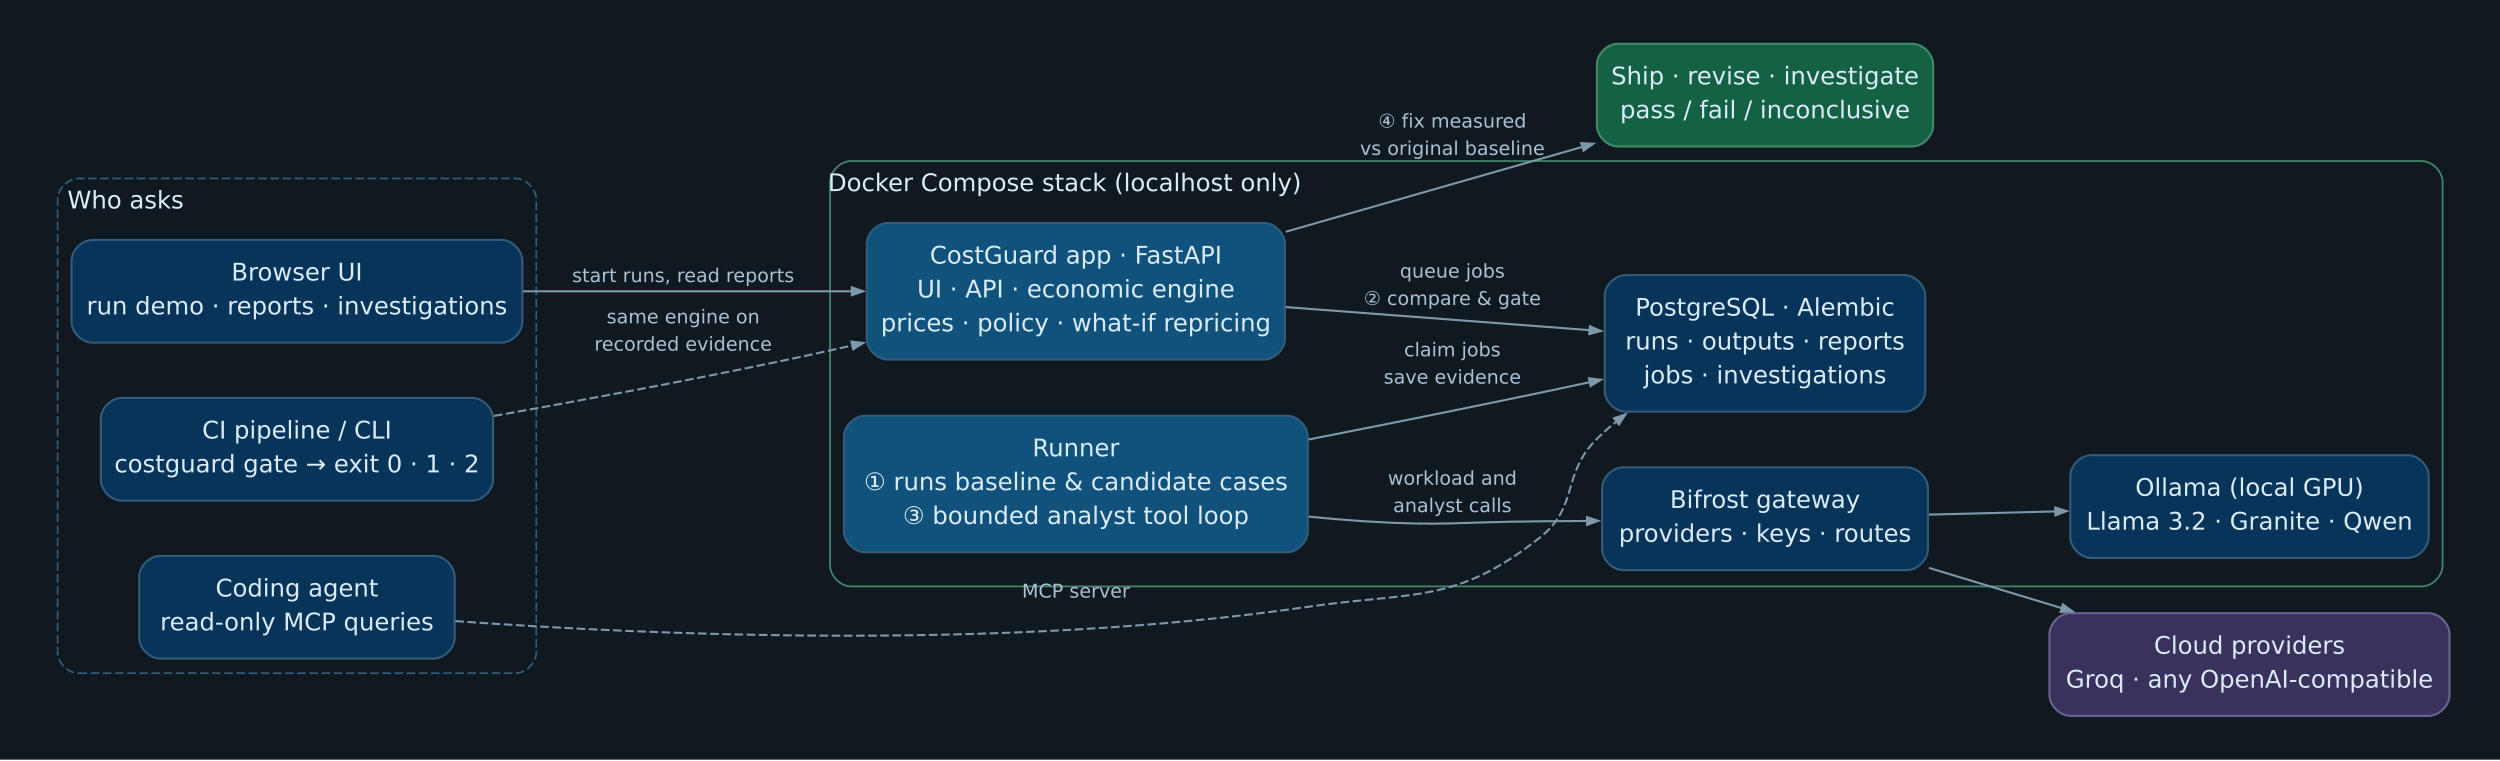
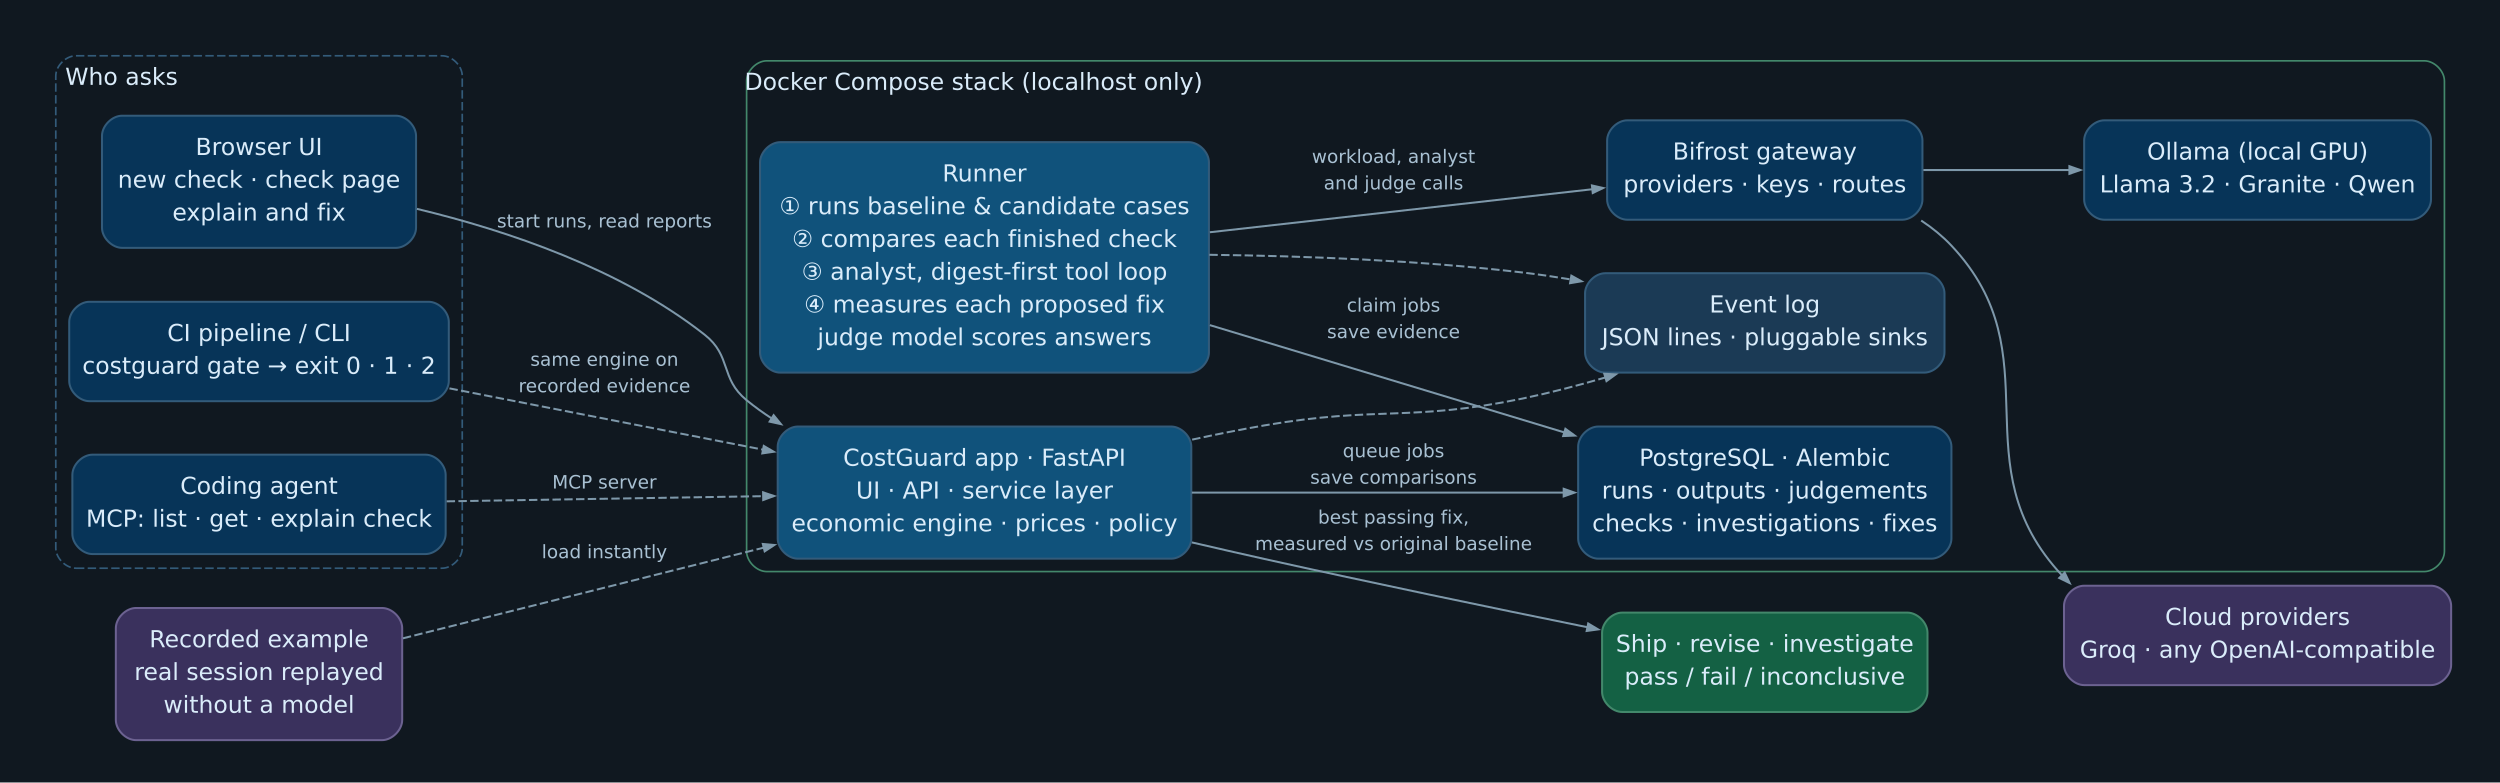
- <svg xmlns="http://www.w3.org/2000/svg" width="1440pt" height="438pt" viewBox="0.00 0.00 1440.00 438.00">
-   <g id="graph0" class="graph" transform="scale(1 1) rotate(0) translate(25.2 412.36)">
-     <polygon fill="#101820" stroke="none" points="-25.2,25.2 -25.2,-412.36 1414.92,-412.36 1414.92,25.2 -25.2,25.2" />
+ <svg xmlns="http://www.w3.org/2000/svg" width="1488pt" height="466pt" viewBox="0.00 0.00 1488.00 466.00">
+   <g id="graph0" class="graph" transform="scale(1 1) rotate(0) translate(25.2 440.53)">
+     <polygon fill="#101820" stroke="none" points="-25.2,25.2 -25.2,-440.53 1462.92,-440.53 1462.92,25.2 -25.2,25.2" />
    <g id="clust1" class="cluster">
-       <path fill="#101820" stroke="#335b7a" stroke-dasharray="5,2" d="M20,-24.58C20,-24.58 271.68,-24.58 271.68,-24.58 277.68,-24.58 283.68,-30.58 283.68,-36.58 283.68,-36.58 283.68,-297.58 283.68,-297.58 283.68,-303.58 277.68,-309.58 271.68,-309.58 271.68,-309.58 20,-309.58 20,-309.58 14,-309.58 8,-303.58 8,-297.58 8,-297.58 8,-36.58 8,-36.58 8,-30.58 14,-24.58 20,-24.58" />
-       <text xml:space="preserve" text-anchor="middle" x="47.12" y="-292.28" font-family="DejaVu Sans" font-size="14.00" fill="#daecfa">Who asks</text>
+       <path fill="#101820" stroke="#335b7a" stroke-dasharray="5,2" d="M20,-102.33C20,-102.33 237.93,-102.33 237.93,-102.33 243.93,-102.33 249.93,-108.33 249.93,-114.33 249.93,-114.33 249.93,-395.33 249.93,-395.33 249.93,-401.33 243.93,-407.33 237.93,-407.33 237.93,-407.33 20,-407.33 20,-407.33 14,-407.33 8,-401.33 8,-395.33 8,-395.33 8,-114.33 8,-114.33 8,-108.33 14,-102.33 20,-102.33" />
+       <text xml:space="preserve" text-anchor="middle" x="47.12" y="-390.03" font-family="DejaVu Sans" font-size="14.00" fill="#daecfa">Who asks</text>
    </g>
    <g id="clust2" class="cluster">
-       <path fill="#101820" stroke="#43886b" d="M464.93,-74.58C464.93,-74.58 1369.72,-74.58 1369.72,-74.58 1375.72,-74.58 1381.72,-80.58 1381.72,-86.58 1381.72,-86.58 1381.72,-307.58 1381.72,-307.58 1381.72,-313.58 1375.72,-319.58 1369.72,-319.58 1369.72,-319.58 464.93,-319.58 464.93,-319.58 458.93,-319.58 452.93,-313.58 452.93,-307.58 452.93,-307.58 452.93,-86.58 452.93,-86.58 452.93,-80.58 458.93,-74.58 464.93,-74.58" />
-       <text xml:space="preserve" text-anchor="middle" x="588.05" y="-302.28" font-family="DejaVu Sans" font-size="14.00" fill="#daecfa">Docker Compose stack (localhost only)</text>
+       <path fill="#101820" stroke="#43886b" d="M431.18,-100.33C431.18,-100.33 1417.72,-100.33 1417.72,-100.33 1423.72,-100.33 1429.72,-106.33 1429.72,-112.33 1429.72,-112.33 1429.72,-392.33 1429.72,-392.33 1429.72,-398.33 1423.72,-404.33 1417.72,-404.33 1417.72,-404.33 431.18,-404.33 431.18,-404.33 425.18,-404.33 419.18,-398.33 419.18,-392.33 419.18,-392.33 419.18,-112.33 419.18,-112.33 419.18,-106.33 425.18,-100.33 431.18,-100.33" />
+       <text xml:space="preserve" text-anchor="middle" x="554.3" y="-387.03" font-family="DejaVu Sans" font-size="14.00" fill="#daecfa">Docker Compose stack (localhost only)</text>
    </g>
    <g id="node1" class="node">
-       <path fill="#073458" stroke="#335b7a" stroke-width="1.2" d="M263.68,-274.16C263.68,-274.16 28,-274.16 28,-274.16 22,-274.16 16,-268.16 16,-262.16 16,-262.16 16,-227 16,-227 16,-221 22,-215 28,-215 28,-215 263.68,-215 263.68,-215 269.68,-215 275.68,-221 275.68,-227 275.68,-227 275.68,-262.16 275.68,-262.16 275.68,-268.16 269.68,-274.16 263.68,-274.16" />
-       <text xml:space="preserve" text-anchor="middle" x="145.84" y="-250.78" font-family="DejaVu Sans" font-size="14.00" fill="#daecfa">Browser UI</text>
-       <text xml:space="preserve" text-anchor="middle" x="145.84" y="-231.28" font-family="DejaVu Sans" font-size="14.00" fill="#daecfa">run demo · reports · investigations</text>
+       <path fill="#073458" stroke="#335b7a" stroke-width="1.2" d="M210.43,-371.66C210.43,-371.66 47.5,-371.66 47.5,-371.66 41.5,-371.66 35.5,-365.66 35.5,-359.66 35.5,-359.66 35.5,-305 35.5,-305 35.5,-299 41.5,-293 47.5,-293 47.5,-293 210.43,-293 210.43,-293 216.43,-293 222.43,-299 222.43,-305 222.43,-305 222.43,-359.66 222.43,-359.66 222.43,-365.66 216.43,-371.66 210.43,-371.66" />
+       <text xml:space="preserve" text-anchor="middle" x="128.96" y="-348.28" font-family="DejaVu Sans" font-size="14.00" fill="#daecfa">Browser UI</text>
+       <text xml:space="preserve" text-anchor="middle" x="128.96" y="-328.78" font-family="DejaVu Sans" font-size="14.00" fill="#daecfa">new check · check page</text>
+       <text xml:space="preserve" text-anchor="middle" x="128.96" y="-309.28" font-family="DejaVu Sans" font-size="14.00" fill="#daecfa">explain and fix</text>
    </g>
    <g id="node4" class="node">
-       <path fill="#10527b" stroke="#335b7a" stroke-width="1.2" d="M702.98,-283.91C702.98,-283.91 486.05,-283.91 486.05,-283.91 480.05,-283.91 474.05,-277.91 474.05,-271.91 474.05,-271.91 474.05,-217.25 474.05,-217.25 474.05,-211.25 480.05,-205.25 486.05,-205.25 486.05,-205.25 702.98,-205.25 702.98,-205.25 708.98,-205.25 714.98,-211.25 714.98,-217.25 714.98,-217.25 714.98,-271.91 714.98,-271.91 714.98,-277.91 708.98,-283.91 702.98,-283.91" />
-       <text xml:space="preserve" text-anchor="middle" x="594.52" y="-260.53" font-family="DejaVu Sans" font-size="14.00" fill="#daecfa">CostGuard app · FastAPI</text>
-       <text xml:space="preserve" text-anchor="middle" x="594.52" y="-241.03" font-family="DejaVu Sans" font-size="14.00" fill="#daecfa">UI · API · economic engine</text>
-       <text xml:space="preserve" text-anchor="middle" x="594.52" y="-221.53" font-family="DejaVu Sans" font-size="14.00" fill="#daecfa">prices · policy · what-if repricing</text>
+       <path fill="#10527b" stroke="#335b7a" stroke-width="1.2" d="M671.86,-186.66C671.86,-186.66 449.68,-186.66 449.68,-186.66 443.68,-186.66 437.68,-180.66 437.68,-174.66 437.68,-174.66 437.68,-120 437.68,-120 437.68,-114 443.68,-108 449.68,-108 449.68,-108 671.86,-108 671.86,-108 677.86,-108 683.86,-114 683.86,-120 683.86,-120 683.86,-174.66 683.86,-174.66 683.86,-180.66 677.86,-186.66 671.86,-186.66" />
+       <text xml:space="preserve" text-anchor="middle" x="560.77" y="-163.28" font-family="DejaVu Sans" font-size="14.00" fill="#daecfa">CostGuard app · FastAPI</text>
+       <text xml:space="preserve" text-anchor="middle" x="560.77" y="-143.78" font-family="DejaVu Sans" font-size="14.00" fill="#daecfa">UI · API · service layer</text>
+       <text xml:space="preserve" text-anchor="middle" x="560.77" y="-124.28" font-family="DejaVu Sans" font-size="14.00" fill="#daecfa">economic engine · prices · policy</text>
    </g>
    <g id="edge1" class="edge">
-       <path fill="none" stroke="#7e98aa" stroke-width="1.2" d="M276.04,-244.58C335.59,-244.58 406.07,-244.58 465.48,-244.58" />
-       <polygon fill="#7e98aa" stroke="#7e98aa" stroke-width="1.2" points="465.47,-246.86 471.97,-244.58 465.47,-242.31 465.47,-246.86" />
-       <text xml:space="preserve" text-anchor="middle" x="368.3" y="-249.88" font-family="DejaVu Sans" font-size="11.00" fill="#a9c1d3">start runs, read reports</text>
+       <path fill="none" stroke="#7e98aa" stroke-width="1.2" d="M222.94,-316.22C277.24,-303.17 344.6,-280.31 394.18,-241.33 410.37,-228.61 403.26,-215.39 419.18,-202.33 423.95,-198.42 429.04,-194.76 434.34,-191.34" />
+       <polygon fill="#7e98aa" stroke="#7e98aa" stroke-width="1.2" points="435.27,-193.43 439.61,-188.09 432.88,-189.56 435.27,-193.43" />
+       <text xml:space="preserve" text-anchor="middle" x="334.55" y="-305.14" font-family="DejaVu Sans" font-size="11.00" fill="#a9c1d3">start runs, read reports</text>
    </g>
    <g id="node2" class="node">
-       <path fill="#073458" stroke="#335b7a" stroke-width="1.2" d="M246.8,-183.16C246.8,-183.16 44.87,-183.16 44.87,-183.16 38.87,-183.16 32.87,-177.16 32.87,-171.16 32.87,-171.16 32.87,-136 32.87,-136 32.87,-130 38.87,-124 44.87,-124 44.87,-124 246.8,-124 246.8,-124 252.8,-124 258.8,-130 258.8,-136 258.8,-136 258.8,-171.16 258.8,-171.16 258.8,-177.16 252.8,-183.16 246.8,-183.16" />
-       <text xml:space="preserve" text-anchor="middle" x="145.84" y="-159.78" font-family="DejaVu Sans" font-size="14.00" fill="#daecfa">CI pipeline / CLI</text>
-       <text xml:space="preserve" text-anchor="middle" x="145.84" y="-140.28" font-family="DejaVu Sans" font-size="14.00" fill="#daecfa">costguard gate → exit 0 · 1 · 2</text>
+       <path fill="#073458" stroke="#335b7a" stroke-width="1.2" d="M229.93,-260.91C229.93,-260.91 28,-260.91 28,-260.91 22,-260.91 16,-254.91 16,-248.91 16,-248.91 16,-213.75 16,-213.75 16,-207.75 22,-201.75 28,-201.75 28,-201.75 229.93,-201.75 229.93,-201.75 235.93,-201.75 241.93,-207.75 241.93,-213.75 241.93,-213.75 241.93,-248.91 241.93,-248.91 241.93,-254.91 235.93,-260.91 229.93,-260.91" />
+       <text xml:space="preserve" text-anchor="middle" x="128.96" y="-237.53" font-family="DejaVu Sans" font-size="14.00" fill="#daecfa">CI pipeline / CLI</text>
+       <text xml:space="preserve" text-anchor="middle" x="128.96" y="-218.03" font-family="DejaVu Sans" font-size="14.00" fill="#daecfa">costguard gate → exit 0 · 1 · 2</text>
    </g>
    <g id="edge2" class="edge">
-       <path fill="none" stroke="#7e98aa" stroke-width="1.2" stroke-dasharray="5,2" d="M259.27,-172.77C310.79,-181.93 372.59,-193.42 427.93,-205.08 440.26,-207.68 453.08,-210.51 465.89,-213.42" />
-       <polygon fill="#7e98aa" stroke="#7e98aa" stroke-width="1.2" points="465.24,-215.6 472.08,-214.84 466.25,-211.17 465.24,-215.6" />
-       <text xml:space="preserve" text-anchor="middle" x="368.3" y="-226.13" font-family="DejaVu Sans" font-size="11.00" fill="#a9c1d3">same engine on</text>
-       <text xml:space="preserve" text-anchor="middle" x="368.3" y="-210.38" font-family="DejaVu Sans" font-size="11.00" fill="#a9c1d3">recorded evidence</text>
+       <path fill="none" stroke="#7e98aa" stroke-width="1.2" stroke-dasharray="5,2" d="M242.33,-209.37C299.58,-198.18 369.51,-184.51 429.14,-172.86" />
+       <polygon fill="#7e98aa" stroke="#7e98aa" stroke-width="1.2" points="429.39,-175.13 435.33,-171.65 428.52,-170.66 429.39,-175.13" />
+       <text xml:space="preserve" text-anchor="middle" x="334.55" y="-222.81" font-family="DejaVu Sans" font-size="11.00" fill="#a9c1d3">same engine on</text>
+       <text xml:space="preserve" text-anchor="middle" x="334.55" y="-207.06" font-family="DejaVu Sans" font-size="11.00" fill="#a9c1d3">recorded evidence</text>
    </g>
    <g id="node3" class="node">
-       <path fill="#073458" stroke="#335b7a" stroke-width="1.2" d="M224.68,-92.16C224.68,-92.16 67,-92.16 67,-92.16 61,-92.16 55,-86.16 55,-80.16 55,-80.16 55,-45 55,-45 55,-39 61,-33 67,-33 67,-33 224.68,-33 224.68,-33 230.68,-33 236.68,-39 236.68,-45 236.68,-45 236.68,-80.16 236.68,-80.16 236.68,-86.16 230.68,-92.16 224.68,-92.16" />
-       <text xml:space="preserve" text-anchor="middle" x="145.84" y="-68.78" font-family="DejaVu Sans" font-size="14.00" fill="#daecfa">Coding agent</text>
-       <text xml:space="preserve" text-anchor="middle" x="145.84" y="-49.28" font-family="DejaVu Sans" font-size="14.00" fill="#daecfa">read-only MCP queries</text>
+       <path fill="#073458" stroke="#335b7a" stroke-width="1.2" d="M228.05,-169.91C228.05,-169.91 29.87,-169.91 29.87,-169.91 23.87,-169.91 17.87,-163.91 17.87,-157.91 17.87,-157.91 17.87,-122.75 17.87,-122.75 17.87,-116.75 23.87,-110.75 29.87,-110.75 29.87,-110.75 228.05,-110.75 228.05,-110.75 234.05,-110.75 240.05,-116.75 240.05,-122.75 240.05,-122.75 240.05,-157.91 240.05,-157.91 240.05,-163.91 234.05,-169.91 228.05,-169.91" />
+       <text xml:space="preserve" text-anchor="middle" x="128.96" y="-146.53" font-family="DejaVu Sans" font-size="14.00" fill="#daecfa">Coding agent</text>
+       <text xml:space="preserve" text-anchor="middle" x="128.96" y="-127.03" font-family="DejaVu Sans" font-size="14.00" fill="#daecfa">MCP: list · get · explain check</text>
+     </g>
+     <g id="edge3" class="edge">
+       <path fill="none" stroke="#7e98aa" stroke-width="1.2" stroke-dasharray="5,2" d="M240.65,-142.13C298.26,-143.07 369.04,-144.22 429.3,-145.21" />
+       <polygon fill="#7e98aa" stroke="#7e98aa" stroke-width="1.2" points="429,-147.48 435.53,-145.31 429.07,-142.93 429,-147.48" />
+       <text xml:space="preserve" text-anchor="middle" x="334.55" y="-149.76" font-family="DejaVu Sans" font-size="11.00" fill="#a9c1d3">MCP server</text>
    </g>
    <g id="node6" class="node">
-       <path fill="#073458" stroke="#335b7a" stroke-width="1.2" d="M1071.79,-253.91C1071.79,-253.91 911.11,-253.91 911.11,-253.91 905.11,-253.91 899.11,-247.91 899.11,-241.91 899.11,-241.91 899.11,-187.25 899.11,-187.25 899.11,-181.25 905.11,-175.25 911.11,-175.25 911.11,-175.25 1071.79,-175.25 1071.79,-175.25 1077.79,-175.25 1083.79,-181.25 1083.79,-187.25 1083.79,-187.25 1083.79,-241.91 1083.79,-241.91 1083.79,-247.91 1077.79,-253.91 1071.79,-253.91" />
-       <text xml:space="preserve" text-anchor="middle" x="991.45" y="-230.53" font-family="DejaVu Sans" font-size="14.00" fill="#daecfa">PostgreSQL · Alembic</text>
-       <text xml:space="preserve" text-anchor="middle" x="991.45" y="-211.03" font-family="DejaVu Sans" font-size="14.00" fill="#daecfa">runs · outputs · reports</text>
-       <text xml:space="preserve" text-anchor="middle" x="991.45" y="-191.53" font-family="DejaVu Sans" font-size="14.00" fill="#daecfa">jobs · investigations</text>
+       <path fill="#073458" stroke="#335b7a" stroke-width="1.2" d="M1124.29,-186.66C1124.29,-186.66 926.11,-186.66 926.11,-186.66 920.11,-186.66 914.11,-180.66 914.11,-174.66 914.11,-174.66 914.11,-120 914.11,-120 914.11,-114 920.11,-108 926.11,-108 926.11,-108 1124.29,-108 1124.29,-108 1130.29,-108 1136.29,-114 1136.29,-120 1136.29,-120 1136.29,-174.66 1136.29,-174.66 1136.29,-180.66 1130.29,-186.66 1124.29,-186.66" />
+       <text xml:space="preserve" text-anchor="middle" x="1025.2" y="-163.28" font-family="DejaVu Sans" font-size="14.00" fill="#daecfa">PostgreSQL · Alembic</text>
+       <text xml:space="preserve" text-anchor="middle" x="1025.2" y="-143.78" font-family="DejaVu Sans" font-size="14.00" fill="#daecfa">runs · outputs · judgements</text>
+       <text xml:space="preserve" text-anchor="middle" x="1025.2" y="-124.28" font-family="DejaVu Sans" font-size="14.00" fill="#daecfa">checks · investigations · fixes</text>
    </g>
-     <g id="edge3" class="edge">
-       <path fill="none" stroke="#7e98aa" stroke-width="1.2" stroke-dasharray="5,2" d="M237.04,-54.62C351.82,-46.32 555.86,-37.69 728.11,-62.83 789.37,-71.77 813,-64.25 861.61,-102.58 884.6,-120.71 873.87,-138.92 894.61,-159.58 898.18,-163.13 902.02,-166.54 906.05,-169.78" />
-       <polygon fill="#7e98aa" stroke="#7e98aa" stroke-width="1.2" points="904.53,-171.49 911.07,-173.65 907.3,-167.88 904.53,-171.49" />
-       <text xml:space="preserve" text-anchor="middle" x="594.52" y="-68.13" font-family="DejaVu Sans" font-size="11.00" fill="#a9c1d3">MCP server</text>
+     <g id="edge7" class="edge">
+       <path fill="none" stroke="#7e98aa" stroke-width="1.2" d="M684.18,-147.33C752.7,-147.33 837.74,-147.33 905.63,-147.33" />
+       <polygon fill="#7e98aa" stroke="#7e98aa" stroke-width="1.2" points="905.51,-149.61 912.01,-147.33 905.51,-145.06 905.51,-149.61" />
+       <text xml:space="preserve" text-anchor="middle" x="804.23" y="-168.38" font-family="DejaVu Sans" font-size="11.00" fill="#a9c1d3">queue jobs</text>
+       <text xml:space="preserve" text-anchor="middle" x="804.23" y="-152.63" font-family="DejaVu Sans" font-size="11.00" fill="#a9c1d3">save comparisons</text>
+     </g>
+     <g id="node7" class="node">
+       <path fill="#1b3a55" stroke="#335b7a" stroke-width="1.2" d="M1120.16,-277.91C1120.16,-277.91 930.23,-277.91 930.23,-277.91 924.23,-277.91 918.23,-271.91 918.23,-265.91 918.23,-265.91 918.23,-230.75 918.23,-230.75 918.23,-224.75 924.23,-218.75 930.23,-218.75 930.23,-218.75 1120.16,-218.75 1120.16,-218.75 1126.16,-218.75 1132.16,-224.75 1132.16,-230.75 1132.16,-230.75 1132.16,-265.91 1132.16,-265.91 1132.16,-271.91 1126.16,-277.91 1120.16,-277.91" />
+       <text xml:space="preserve" text-anchor="middle" x="1025.2" y="-254.53" font-family="DejaVu Sans" font-size="14.00" fill="#daecfa">Event log</text>
+       <text xml:space="preserve" text-anchor="middle" x="1025.2" y="-235.03" font-family="DejaVu Sans" font-size="14.00" fill="#daecfa">JSON lines · pluggable sinks</text>
+     </g>
+     <g id="edge6" class="edge">
+       <path fill="none" stroke="#7e98aa" stroke-width="1.2" stroke-dasharray="5,2" d="M684.37,-178.87C698.8,-182.01 713.37,-184.92 727.36,-187.33 795.07,-198.98 813.83,-189.4 881.11,-203.33 897.22,-206.67 914.09,-211.09 930.36,-215.87" />
+       <polygon fill="#7e98aa" stroke="#7e98aa" stroke-width="1.2" points="929.68,-218.04 936.56,-217.73 930.98,-213.68 929.68,-218.04" />
+     </g>
+     <g id="node12" class="node">
+       <path fill="#146144" stroke="#43886b" stroke-width="1.2" d="M1110.04,-75.91C1110.04,-75.91 940.36,-75.91 940.36,-75.91 934.36,-75.91 928.36,-69.91 928.36,-63.91 928.36,-63.91 928.36,-28.75 928.36,-28.75 928.36,-22.75 934.36,-16.75 940.36,-16.75 940.36,-16.75 1110.04,-16.75 1110.04,-16.75 1116.04,-16.75 1122.04,-22.75 1122.04,-28.75 1122.04,-28.75 1122.04,-63.91 1122.04,-63.91 1122.04,-69.91 1116.04,-75.91 1110.04,-75.91" />
+       <text xml:space="preserve" text-anchor="middle" x="1025.2" y="-52.53" font-family="DejaVu Sans" font-size="14.00" fill="#daecfa">Ship · revise · investigate</text>
+       <text xml:space="preserve" text-anchor="middle" x="1025.2" y="-33.03" font-family="DejaVu Sans" font-size="14.00" fill="#daecfa">pass / fail / inconclusive</text>
+     </g>
+     <g id="edge12" class="edge">
+       <path fill="none" stroke="#7e98aa" stroke-width="1.2" d="M684.21,-117.69C698.74,-114.3 713.37,-110.95 727.36,-107.83 791.14,-93.62 862.88,-78.73 919.85,-67.16" />
+       <polygon fill="#7e98aa" stroke="#7e98aa" stroke-width="1.2" points="920.09,-69.43 926.01,-65.91 919.19,-64.97 920.09,-69.43" />
+       <text xml:space="preserve" text-anchor="middle" x="804.23" y="-128.88" font-family="DejaVu Sans" font-size="11.00" fill="#a9c1d3">best passing fix,</text>
+       <text xml:space="preserve" text-anchor="middle" x="804.23" y="-113.13" font-family="DejaVu Sans" font-size="11.00" fill="#a9c1d3">measured vs original baseline</text>
+     </g>
+     <g id="node5" class="node">
+       <path fill="#10527b" stroke="#335b7a" stroke-width="1.2" d="M682.36,-355.91C682.36,-355.91 439.18,-355.91 439.18,-355.91 433.18,-355.91 427.18,-349.91 427.18,-343.91 427.18,-343.91 427.18,-230.75 427.18,-230.75 427.18,-224.75 433.18,-218.75 439.18,-218.75 439.18,-218.75 682.36,-218.75 682.36,-218.75 688.36,-218.75 694.36,-224.75 694.36,-230.75 694.36,-230.75 694.36,-343.91 694.36,-343.91 694.36,-349.91 688.36,-355.91 682.36,-355.91" />
+       <text xml:space="preserve" text-anchor="middle" x="560.77" y="-332.53" font-family="DejaVu Sans" font-size="14.00" fill="#daecfa">Runner</text>
+       <text xml:space="preserve" text-anchor="middle" x="560.77" y="-313.03" font-family="DejaVu Sans" font-size="14.00" fill="#daecfa">① runs baseline &amp; candidate cases</text>
+       <text xml:space="preserve" text-anchor="middle" x="560.77" y="-293.53" font-family="DejaVu Sans" font-size="14.00" fill="#daecfa">② compares each finished check</text>
+       <text xml:space="preserve" text-anchor="middle" x="560.77" y="-274.03" font-family="DejaVu Sans" font-size="14.00" fill="#daecfa">③ analyst, digest-first tool loop</text>
+       <text xml:space="preserve" text-anchor="middle" x="560.77" y="-254.53" font-family="DejaVu Sans" font-size="14.00" fill="#daecfa">④ measures each proposed fix</text>
+       <text xml:space="preserve" text-anchor="middle" x="560.77" y="-235.03" font-family="DejaVu Sans" font-size="14.00" fill="#daecfa">judge model scores answers</text>
+     </g>
+     <g id="edge8" class="edge">
+       <path fill="none" stroke="#7e98aa" stroke-width="1.2" d="M694.9,-247.02C761.57,-226.84 841.58,-202.62 906.04,-183.1" />
+       <polygon fill="#7e98aa" stroke="#7e98aa" stroke-width="1.2" points="906.53,-185.33 912.09,-181.27 905.21,-180.98 906.53,-185.33" />
+       <text xml:space="preserve" text-anchor="middle" x="804.23" y="-255.04" font-family="DejaVu Sans" font-size="11.00" fill="#a9c1d3">claim jobs</text>
+       <text xml:space="preserve" text-anchor="middle" x="804.23" y="-239.29" font-family="DejaVu Sans" font-size="11.00" fill="#a9c1d3">save evidence</text>
+     </g>
+     <g id="edge5" class="edge">
+       <path fill="none" stroke="#7e98aa" stroke-width="1.2" stroke-dasharray="5,2" d="M694.61,-288.88C752.12,-288.18 820.11,-285.53 881.11,-278.33 890.46,-277.23 900.11,-275.81 909.78,-274.2" />
+       <polygon fill="#7e98aa" stroke="#7e98aa" stroke-width="1.2" points="910.08,-276.46 916.1,-273.11 909.31,-271.97 910.08,-276.46" />
+     </g>
+     <g id="node8" class="node">
+       <path fill="#073458" stroke="#335b7a" stroke-width="1.2" d="M1107.04,-368.91C1107.04,-368.91 943.36,-368.91 943.36,-368.91 937.36,-368.91 931.36,-362.91 931.36,-356.91 931.36,-356.91 931.36,-321.75 931.36,-321.75 931.36,-315.75 937.36,-309.75 943.36,-309.75 943.36,-309.75 1107.04,-309.75 1107.04,-309.75 1113.04,-309.75 1119.04,-315.75 1119.04,-321.75 1119.04,-321.75 1119.04,-356.91 1119.04,-356.91 1119.04,-362.91 1113.04,-368.91 1107.04,-368.91" />
+       <text xml:space="preserve" text-anchor="middle" x="1025.2" y="-345.53" font-family="DejaVu Sans" font-size="14.00" fill="#daecfa">Bifrost gateway</text>
+       <text xml:space="preserve" text-anchor="middle" x="1025.2" y="-326.03" font-family="DejaVu Sans" font-size="14.00" fill="#daecfa">providers · keys · routes</text>
+     </g>
+     <g id="edge9" class="edge">
+       <path fill="none" stroke="#7e98aa" stroke-width="1.2" d="M694.9,-302.3C767.46,-310.46 855.84,-320.4 922.77,-327.92" />
+       <polygon fill="#7e98aa" stroke="#7e98aa" stroke-width="1.2" points="922.3,-330.16 929.01,-328.63 922.81,-325.64 922.3,-330.16" />
+       <text xml:space="preserve" text-anchor="middle" x="804.23" y="-343.56" font-family="DejaVu Sans" font-size="11.00" fill="#a9c1d3">workload, analyst</text>
+       <text xml:space="preserve" text-anchor="middle" x="804.23" y="-327.81" font-family="DejaVu Sans" font-size="11.00" fill="#a9c1d3">and judge calls</text>
+     </g>
+     <g id="node9" class="node">
+       <path fill="#073458" stroke="#335b7a" stroke-width="1.2" d="M1409.72,-368.91C1409.72,-368.91 1227.29,-368.91 1227.29,-368.91 1221.29,-368.91 1215.29,-362.91 1215.29,-356.91 1215.29,-356.91 1215.29,-321.75 1215.29,-321.75 1215.29,-315.75 1221.29,-309.75 1227.29,-309.75 1227.29,-309.75 1409.72,-309.75 1409.72,-309.75 1415.72,-309.75 1421.72,-315.75 1421.72,-321.75 1421.72,-321.75 1421.72,-356.91 1421.72,-356.91 1421.72,-362.91 1415.72,-368.91 1409.72,-368.91" />
+       <text xml:space="preserve" text-anchor="middle" x="1318.5" y="-345.53" font-family="DejaVu Sans" font-size="14.00" fill="#daecfa">Ollama (local GPU)</text>
+       <text xml:space="preserve" text-anchor="middle" x="1318.5" y="-326.03" font-family="DejaVu Sans" font-size="14.00" fill="#daecfa">Llama 3.2 · Granite · Qwen</text>
+     </g>
+     <g id="edge10" class="edge">
+       <path fill="none" stroke="#7e98aa" stroke-width="1.2" d="M1119.57,-339.33C1147.33,-339.33 1178.02,-339.33 1206.77,-339.33" />
+       <polygon fill="#7e98aa" stroke="#7e98aa" stroke-width="1.2" points="1206.51,-341.61 1213.01,-339.33 1206.51,-337.06 1206.51,-341.61" />
+     </g>
+     <g id="node11" class="node">
+       <path fill="#3a315d" stroke="#6c6291" stroke-width="1.2" d="M1421.72,-91.91C1421.72,-91.91 1215.29,-91.91 1215.29,-91.91 1209.29,-91.91 1203.29,-85.91 1203.29,-79.91 1203.29,-79.91 1203.29,-44.75 1203.29,-44.75 1203.29,-38.75 1209.29,-32.75 1215.29,-32.75 1215.29,-32.75 1421.72,-32.75 1421.72,-32.75 1427.72,-32.75 1433.72,-38.75 1433.72,-44.75 1433.72,-44.75 1433.72,-79.91 1433.72,-79.91 1433.72,-85.91 1427.72,-91.91 1421.72,-91.91" />
+       <text xml:space="preserve" text-anchor="middle" x="1318.5" y="-68.53" font-family="DejaVu Sans" font-size="14.00" fill="#daecfa">Cloud providers</text>
+       <text xml:space="preserve" text-anchor="middle" x="1318.5" y="-49.03" font-family="DejaVu Sans" font-size="14.00" fill="#daecfa">Groq · any OpenAI-compatible</text>
+     </g>
+     <g id="edge11" class="edge">
+       <path fill="none" stroke="#7e98aa" stroke-width="1.2" d="M1118.3,-309.27C1124.87,-304.93 1130.99,-299.97 1136.29,-294.33 1198.18,-228.49 1139.78,-164.4 1202.36,-97.82" />
+       <polygon fill="#7e98aa" stroke="#7e98aa" stroke-width="1.2" points="1203.69,-99.71 1206.65,-93.49 1200.46,-96.51 1203.69,-99.71" />
+     </g>
+     <g id="node10" class="node">
+       <path fill="#3a315d" stroke="#6c6291" stroke-width="1.2" d="M202.18,-78.66C202.18,-78.66 55.75,-78.66 55.75,-78.66 49.75,-78.66 43.75,-72.66 43.75,-66.66 43.75,-66.66 43.75,-12 43.75,-12 43.75,-6 49.75,0 55.75,0 55.75,0 202.18,0 202.18,0 208.18,0 214.18,-6 214.18,-12 214.18,-12 214.18,-66.66 214.18,-66.66 214.18,-72.66 208.18,-78.66 202.18,-78.66" />
+       <text xml:space="preserve" text-anchor="middle" x="128.96" y="-55.28" font-family="DejaVu Sans" font-size="14.00" fill="#daecfa">Recorded example</text>
+       <text xml:space="preserve" text-anchor="middle" x="128.96" y="-35.78" font-family="DejaVu Sans" font-size="14.00" fill="#daecfa">real session replayed</text>
+       <text xml:space="preserve" text-anchor="middle" x="128.96" y="-16.28" font-family="DejaVu Sans" font-size="14.00" fill="#daecfa">without a model</text>
    </g>
    <g id="edge4" class="edge">
-       <path fill="none" stroke="#7e98aa" stroke-width="1.2" d="M715.35,-235.48C771.38,-231.22 837.32,-226.21 890.6,-222.17" />
-       <polygon fill="#7e98aa" stroke="#7e98aa" stroke-width="1.2" points="890.58,-224.45 896.89,-221.69 890.23,-219.91 890.58,-224.45" />
-       <text xml:space="preserve" text-anchor="middle" x="811.36" y="-252.43" font-family="DejaVu Sans" font-size="11.00" fill="#a9c1d3">queue jobs</text>
-       <text xml:space="preserve" text-anchor="middle" x="811.36" y="-236.68" font-family="DejaVu Sans" font-size="11.00" fill="#a9c1d3">② compare &amp; gate</text>
-     </g>
-     <g id="node10" class="node">
-       <path fill="#146144" stroke="#43886b" stroke-width="1.2" d="M1076.29,-387.16C1076.29,-387.16 906.61,-387.16 906.61,-387.16 900.61,-387.16 894.61,-381.16 894.61,-375.16 894.61,-375.16 894.61,-340 894.61,-340 894.61,-334 900.61,-328 906.61,-328 906.61,-328 1076.29,-328 1076.29,-328 1082.29,-328 1088.29,-334 1088.29,-340 1088.29,-340 1088.29,-375.16 1088.29,-375.16 1088.29,-381.16 1082.29,-387.16 1076.29,-387.16" />
-       <text xml:space="preserve" text-anchor="middle" x="991.45" y="-363.78" font-family="DejaVu Sans" font-size="14.00" fill="#daecfa">Ship · revise · investigate</text>
-       <text xml:space="preserve" text-anchor="middle" x="991.45" y="-344.28" font-family="DejaVu Sans" font-size="14.00" fill="#daecfa">pass / fail / inconclusive</text>
-     </g>
-     <g id="edge9" class="edge">
-       <path fill="none" stroke="#7e98aa" stroke-width="1.2" d="M715.35,-278.87C769.87,-294.47 833.77,-312.75 886.26,-327.77" />
-       <polygon fill="#7e98aa" stroke="#7e98aa" stroke-width="1.2" points="885.63,-329.95 892.5,-329.55 886.88,-325.58 885.63,-329.95" />
-       <text xml:space="preserve" text-anchor="middle" x="811.36" y="-338.85" font-family="DejaVu Sans" font-size="11.00" fill="#a9c1d3">④ fix measured</text>
-       <text xml:space="preserve" text-anchor="middle" x="811.36" y="-323.1" font-family="DejaVu Sans" font-size="11.00" fill="#a9c1d3">vs original baseline</text>
-     </g>
-     <g id="node5" class="node">
-       <path fill="#10527b" stroke="#335b7a" stroke-width="1.2" d="M716.11,-172.91C716.11,-172.91 472.93,-172.91 472.93,-172.91 466.93,-172.91 460.93,-166.91 460.93,-160.91 460.93,-160.91 460.93,-106.25 460.93,-106.25 460.93,-100.25 466.93,-94.25 472.93,-94.25 472.93,-94.25 716.11,-94.25 716.11,-94.25 722.11,-94.25 728.11,-100.25 728.11,-106.25 728.11,-106.25 728.11,-160.91 728.11,-160.91 728.11,-166.91 722.11,-172.91 716.11,-172.91" />
-       <text xml:space="preserve" text-anchor="middle" x="594.52" y="-149.53" font-family="DejaVu Sans" font-size="14.00" fill="#daecfa">Runner</text>
-       <text xml:space="preserve" text-anchor="middle" x="594.52" y="-130.03" font-family="DejaVu Sans" font-size="14.00" fill="#daecfa">① runs baseline &amp; candidate cases</text>
-       <text xml:space="preserve" text-anchor="middle" x="594.52" y="-110.53" font-family="DejaVu Sans" font-size="14.00" fill="#daecfa">③ bounded analyst tool loop</text>
-     </g>
-     <g id="edge5" class="edge">
-       <path fill="none" stroke="#7e98aa" stroke-width="1.2" d="M728.62,-159.22C771.15,-167.58 818.4,-177.04 861.61,-186.08 871.08,-188.06 880.92,-190.16 890.77,-192.29" />
-       <polygon fill="#7e98aa" stroke="#7e98aa" stroke-width="1.2" points="890.05,-194.46 896.88,-193.62 891.01,-190.02 890.05,-194.46" />
-       <text xml:space="preserve" text-anchor="middle" x="811.36" y="-207.13" font-family="DejaVu Sans" font-size="11.00" fill="#a9c1d3">claim jobs</text>
-       <text xml:space="preserve" text-anchor="middle" x="811.36" y="-191.38" font-family="DejaVu Sans" font-size="11.00" fill="#a9c1d3">save evidence</text>
-     </g>
-     <g id="node7" class="node">
-       <path fill="#073458" stroke="#335b7a" stroke-width="1.2" d="M1073.29,-143.16C1073.29,-143.16 909.61,-143.16 909.61,-143.16 903.61,-143.16 897.61,-137.16 897.61,-131.16 897.61,-131.16 897.61,-96 897.61,-96 897.61,-90 903.61,-84 909.61,-84 909.61,-84 1073.29,-84 1073.29,-84 1079.29,-84 1085.29,-90 1085.29,-96 1085.29,-96 1085.29,-131.16 1085.29,-131.16 1085.29,-137.16 1079.29,-143.16 1073.29,-143.16" />
-       <text xml:space="preserve" text-anchor="middle" x="991.45" y="-119.78" font-family="DejaVu Sans" font-size="14.00" fill="#daecfa">Bifrost gateway</text>
-       <text xml:space="preserve" text-anchor="middle" x="991.45" y="-100.28" font-family="DejaVu Sans" font-size="14.00" fill="#daecfa">providers · keys · routes</text>
-     </g>
-     <g id="edge6" class="edge">
-       <path fill="none" stroke="#7e98aa" stroke-width="1.2" d="M728.68,-114.77C739.64,-113.69 750.55,-112.76 761.11,-112.08 805.68,-109.2 816.94,-111.82 861.61,-112.08 870.52,-112.13 879.78,-112.2 889.06,-112.29" />
-       <polygon fill="#7e98aa" stroke="#7e98aa" stroke-width="1.2" points="888.87,-114.56 895.39,-112.35 888.91,-110.01 888.87,-114.56" />
-       <text xml:space="preserve" text-anchor="middle" x="811.36" y="-133.13" font-family="DejaVu Sans" font-size="11.00" fill="#a9c1d3">workload and</text>
-       <text xml:space="preserve" text-anchor="middle" x="811.36" y="-117.38" font-family="DejaVu Sans" font-size="11.00" fill="#a9c1d3">analyst calls</text>
-     </g>
-     <g id="node8" class="node">
-       <path fill="#073458" stroke="#335b7a" stroke-width="1.2" d="M1361.72,-150.16C1361.72,-150.16 1179.29,-150.16 1179.29,-150.16 1173.29,-150.16 1167.29,-144.16 1167.29,-138.16 1167.29,-138.16 1167.29,-103 1167.29,-103 1167.29,-97 1173.29,-91 1179.29,-91 1179.29,-91 1361.72,-91 1361.72,-91 1367.72,-91 1373.72,-97 1373.72,-103 1373.72,-103 1373.72,-138.16 1373.72,-138.16 1373.72,-144.16 1367.72,-150.16 1361.72,-150.16" />
-       <text xml:space="preserve" text-anchor="middle" x="1270.51" y="-126.78" font-family="DejaVu Sans" font-size="14.00" fill="#daecfa">Ollama (local GPU)</text>
-       <text xml:space="preserve" text-anchor="middle" x="1270.51" y="-107.28" font-family="DejaVu Sans" font-size="14.00" fill="#daecfa">Llama 3.2 · Granite · Qwen</text>
-     </g>
-     <g id="edge7" class="edge">
-       <path fill="none" stroke="#7e98aa" stroke-width="1.2" d="M1085.86,-115.94C1109.29,-116.53 1134.65,-117.17 1158.83,-117.78" />
-       <polygon fill="#7e98aa" stroke="#7e98aa" stroke-width="1.2" points="1158.61,-120.05 1165.17,-117.94 1158.73,-115.51 1158.61,-120.05" />
-     </g>
-     <g id="node9" class="node">
-       <path fill="#3a315d" stroke="#6c6291" stroke-width="1.2" d="M1373.72,-59.16C1373.72,-59.16 1167.29,-59.16 1167.29,-59.16 1161.29,-59.16 1155.29,-53.16 1155.29,-47.16 1155.29,-47.16 1155.29,-12 1155.29,-12 1155.29,-6 1161.29,0 1167.29,0 1167.29,0 1373.72,0 1373.72,0 1379.72,0 1385.72,-6 1385.72,-12 1385.72,-12 1385.72,-47.16 1385.72,-47.16 1385.72,-53.16 1379.72,-59.16 1373.72,-59.16" />
-       <text xml:space="preserve" text-anchor="middle" x="1270.51" y="-35.78" font-family="DejaVu Sans" font-size="14.00" fill="#daecfa">Cloud providers</text>
-       <text xml:space="preserve" text-anchor="middle" x="1270.51" y="-16.28" font-family="DejaVu Sans" font-size="14.00" fill="#daecfa">Groq · any OpenAI-compatible</text>
-     </g>
-     <g id="edge8" class="edge">
-       <path fill="none" stroke="#7e98aa" stroke-width="1.2" d="M1085.86,-85.26C1110.49,-77.79 1137.26,-69.68 1162.54,-62.01" />
-       <polygon fill="#7e98aa" stroke="#7e98aa" stroke-width="1.2" points="1163.04,-64.24 1168.6,-60.17 1161.72,-59.88 1163.04,-64.24" />
+       <path fill="none" stroke="#7e98aa" stroke-width="1.2" stroke-dasharray="5,2" d="M214.62,-60.6C275.85,-75.99 359.72,-97.06 429.45,-114.58" />
+       <polygon fill="#7e98aa" stroke="#7e98aa" stroke-width="1.2" points="428.83,-116.77 435.69,-116.15 429.94,-112.36 428.83,-116.77" />
+       <text xml:space="preserve" text-anchor="middle" x="334.55" y="-108.3" font-family="DejaVu Sans" font-size="11.00" fill="#a9c1d3">load instantly</text>
    </g>
  </g>
</svg>
